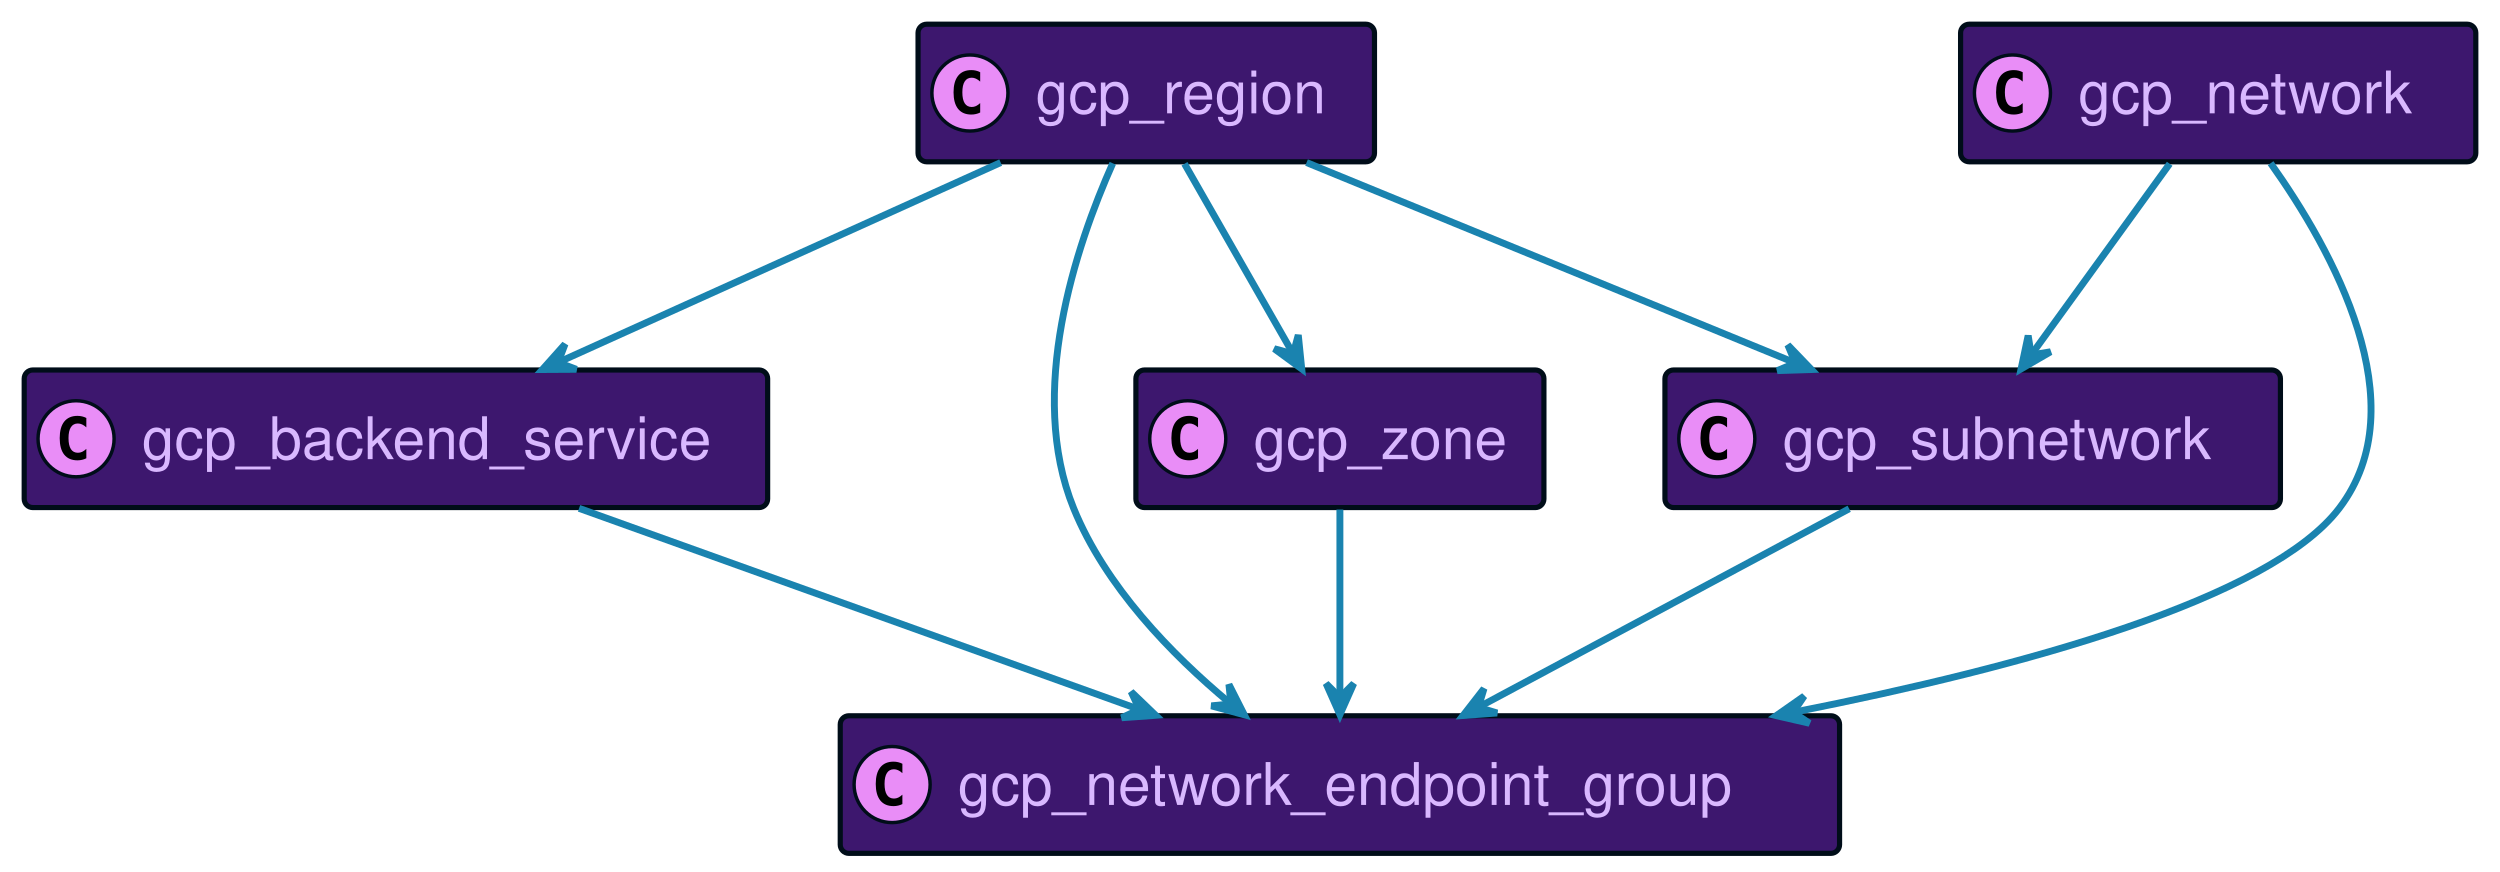
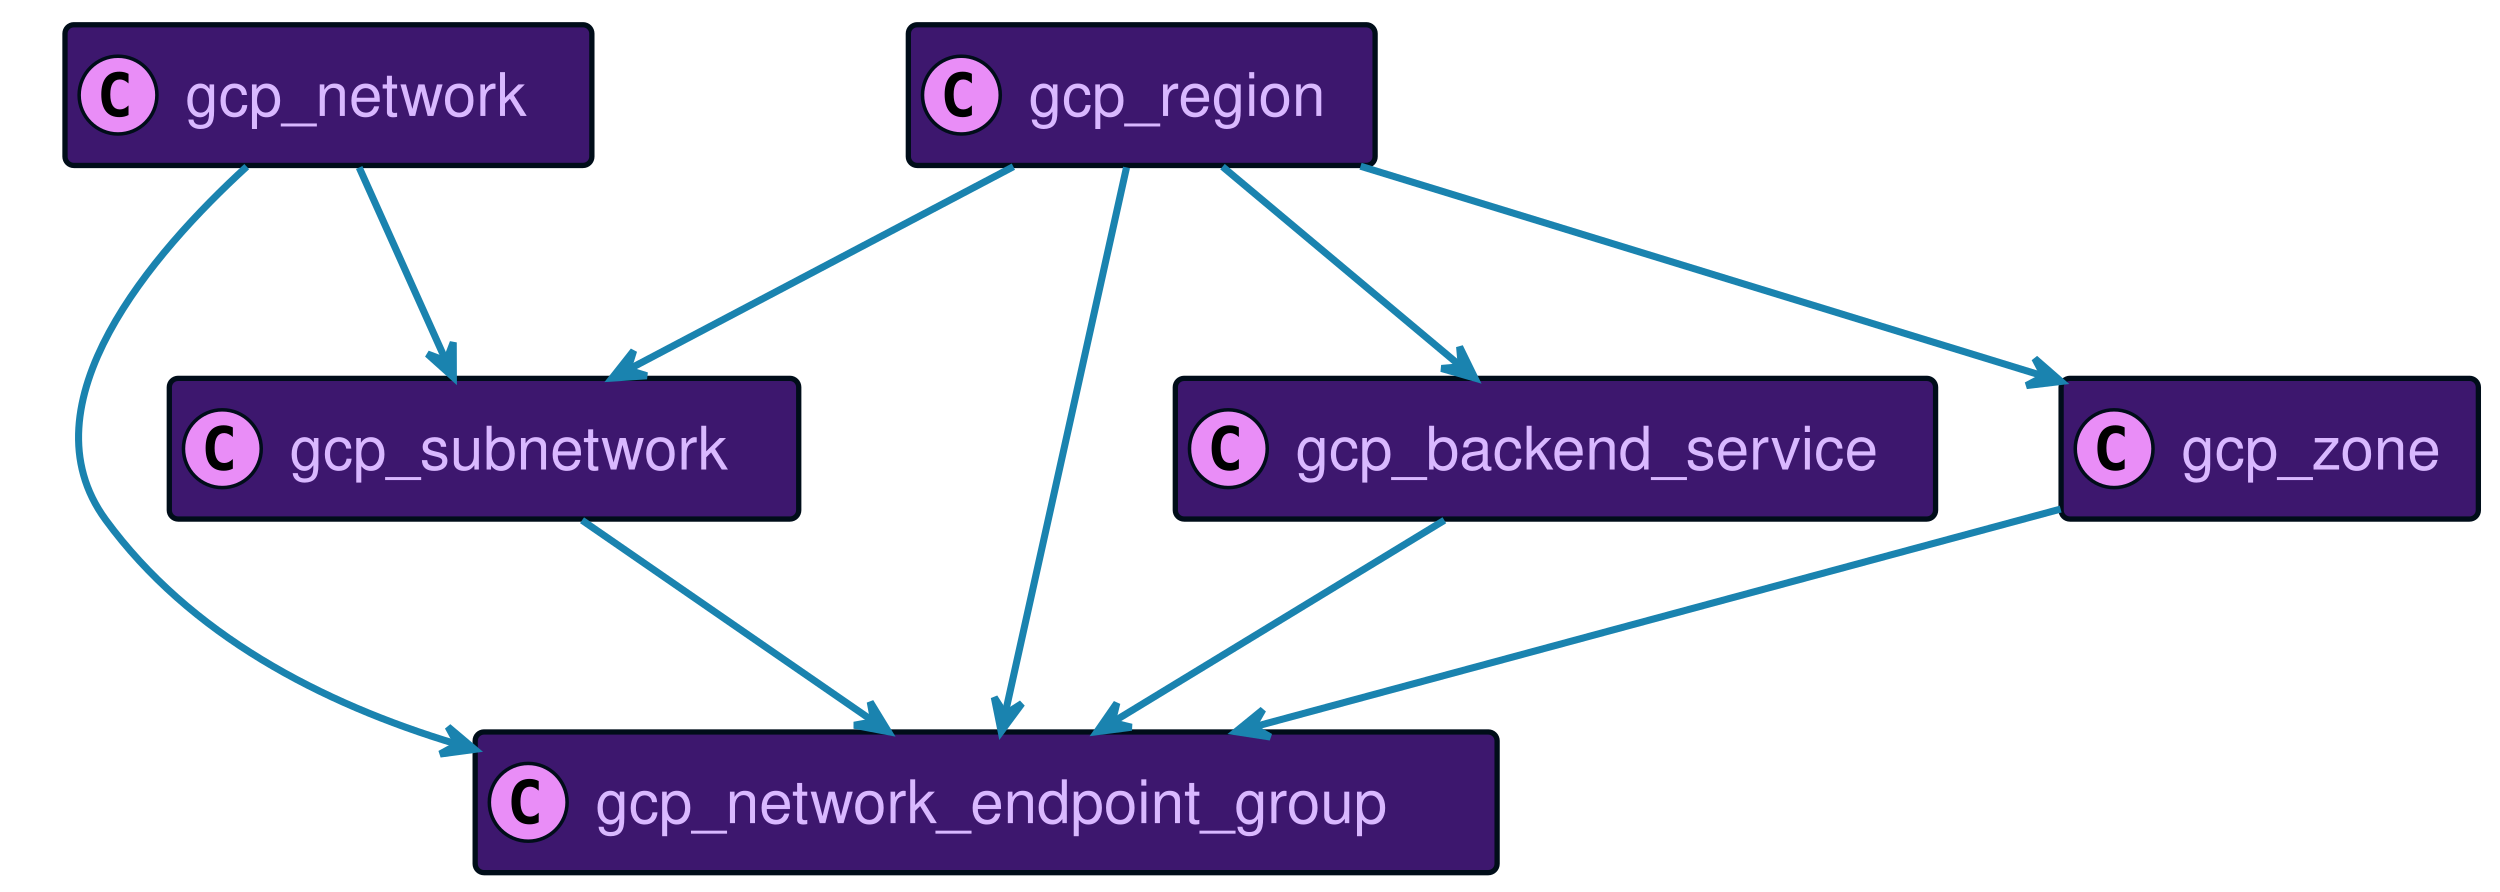
- <svg xmlns="http://www.w3.org/2000/svg" xmlns:xlink="http://www.w3.org/1999/xlink" width="723" height="252" preserveAspectRatio="none" style="width:723px;height:252px;background:#00000000">
-   <a xlink:actuate="onRequest" xlink:href="#a" xlink:show="new" xlink:title="#gcp_backend_service" xlink:type="simple" target="_top">
-     <rect id="a" width="215" height="39.789" x="7" y="107" fill="#3D176E" rx="2.5" ry="2.5" style="stroke:#000d19;stroke-width:1.5" />
-     <circle cx="22" cy="126.894" r="11" fill="#E98DF7" style="stroke:#000d19;stroke-width:1" />
-     <path d="M24.969 132.535q-.578.297-1.219.438-.64.156-1.344.156-2.5 0-3.828-1.64-1.312-1.657-1.312-4.782t1.312-4.781q1.328-1.657 3.828-1.657.703 0 1.344.157.656.156 1.219.453v2.719q-.625-.579-1.219-.844-.594-.281-1.219-.281-1.343 0-2.031 1.078-.688 1.062-.688 3.156 0 2.094.688 3.172.688 1.062 2.031 1.062.625 0 1.219-.265.594-.281 1.219-.86v2.72Z" />
-     <text x="41" y="132.78" fill="#D9B8FF" font-family="Helvetica" font-size="17" textLength="173">gcp_backend_service</text>
+ <svg xmlns="http://www.w3.org/2000/svg" xmlns:xlink="http://www.w3.org/1999/xlink" width="707" height="252" preserveAspectRatio="none" style="width:707px;height:252px;background:#00000000">
+   <a xlink:actuate="onRequest" xlink:href="#a" xlink:show="new" xlink:title="#gcp_network" xlink:type="simple" target="_top">
+     <rect id="a" width="149" height="39.789" x="18.38" y="7" fill="#3D176E" rx="2.5" ry="2.5" style="stroke:#000d19;stroke-width:1.5" />
+     <circle cx="33.38" cy="26.895" r="11" fill="#E98DF7" style="stroke:#000d19;stroke-width:1" />
+     <path d="M36.349 32.535q-.578.297-1.219.438-.64.156-1.344.156-2.5 0-3.828-1.64-1.312-1.657-1.312-4.782t1.312-4.781q1.328-1.656 3.828-1.656.703 0 1.344.156.656.156 1.219.453v2.719q-.625-.578-1.219-.844-.594-.281-1.219-.281-1.343 0-2.031 1.078-.688 1.062-.688 3.156 0 2.094.688 3.172.688 1.062 2.031 1.062.625 0 1.219-.265.594-.281 1.219-.86v2.72Z" />
+     <text x="52.38" y="32.78" fill="#D9B8FF" font-family="Helvetica" font-size="17" textLength="107">gcp_network</text>
  </a>
  <a xlink:actuate="onRequest" xlink:href="#b" xlink:show="new" xlink:title="#gcp_subnetwork" xlink:type="simple" target="_top">
-     <rect id="b" width="178" height="39.789" x="481.5" y="107" fill="#3D176E" rx="2.5" ry="2.5" style="stroke:#000d19;stroke-width:1.5" />
-     <circle cx="496.5" cy="126.894" r="11" fill="#E98DF7" style="stroke:#000d19;stroke-width:1" />
-     <path d="M499.469 132.535q-.578.297-1.219.438-.64.156-1.344.156-2.5 0-3.828-1.64-1.312-1.657-1.312-4.782t1.312-4.781q1.328-1.657 3.828-1.657.703 0 1.344.157.656.156 1.219.453v2.719q-.625-.579-1.219-.844-.594-.281-1.219-.281-1.344 0-2.031 1.078-.688 1.062-.688 3.156 0 2.094.688 3.172.688 1.062 2.031 1.062.625 0 1.219-.265.594-.281 1.219-.86v2.72Z" />
-     <text x="515.5" y="132.78" fill="#D9B8FF" font-family="Helvetica" font-size="17" textLength="136">gcp_subnetwork</text>
+     <rect id="b" width="178" height="39.789" x="47.88" y="107" fill="#3D176E" rx="2.5" ry="2.5" style="stroke:#000d19;stroke-width:1.5" />
+     <circle cx="62.88" cy="126.894" r="11" fill="#E98DF7" style="stroke:#000d19;stroke-width:1" />
+     <path d="M65.849 132.535q-.578.297-1.219.438-.64.156-1.344.156-2.5 0-3.828-1.64-1.312-1.657-1.312-4.782t1.312-4.781q1.328-1.657 3.828-1.657.703 0 1.344.157.656.156 1.219.453v2.719q-.625-.579-1.219-.844-.594-.281-1.219-.281-1.343 0-2.031 1.078-.688 1.062-.688 3.156 0 2.094.688 3.172.688 1.062 2.031 1.062.625 0 1.219-.265.594-.281 1.219-.86v2.72Z" />
+     <text x="81.88" y="132.78" fill="#D9B8FF" font-family="Helvetica" font-size="17" textLength="136">gcp_subnetwork</text>
  </a>
  <a xlink:actuate="onRequest" xlink:href="#c" xlink:show="new" xlink:title="#gcp_network_endpoint_group" xlink:type="simple" target="_top">
-     <rect id="c" width="289" height="39.789" x="243" y="207" fill="#3D176E" rx="2.5" ry="2.5" style="stroke:#000d19;stroke-width:1.5" />
-     <circle cx="258" cy="226.894" r="11" fill="#E98DF7" style="stroke:#000d19;stroke-width:1" />
-     <path d="M260.969 232.535q-.578.297-1.219.438-.64.156-1.344.156-2.5 0-3.828-1.64-1.312-1.657-1.312-4.782t1.312-4.781q1.328-1.656 3.828-1.656.703 0 1.344.156.656.156 1.219.453v2.719q-.625-.579-1.219-.844-.594-.281-1.219-.281-1.344 0-2.031 1.078-.688 1.062-.688 3.156 0 2.094.688 3.172.688 1.062 2.031 1.062.625 0 1.219-.265.594-.281 1.219-.86v2.72Z" />
-     <text x="277" y="232.78" fill="#D9B8FF" font-family="Helvetica" font-size="17" textLength="247">gcp_network_endpoint_group</text>
+     <rect id="c" width="289" height="39.789" x="134.38" y="207" fill="#3D176E" rx="2.5" ry="2.5" style="stroke:#000d19;stroke-width:1.5" />
+     <circle cx="149.38" cy="226.894" r="11" fill="#E98DF7" style="stroke:#000d19;stroke-width:1" />
+     <path d="M152.349 232.535q-.578.297-1.219.438-.64.156-1.344.156-2.5 0-3.828-1.64-1.312-1.657-1.312-4.782t1.312-4.781q1.328-1.656 3.828-1.656.703 0 1.344.156.656.156 1.219.453v2.719q-.625-.579-1.219-.844-.594-.281-1.219-.281-1.344 0-2.031 1.078-.688 1.062-.688 3.156 0 2.094.688 3.172.688 1.062 2.031 1.062.625 0 1.219-.265.594-.281 1.219-.86v2.72Z" />
+     <text x="168.38" y="232.78" fill="#D9B8FF" font-family="Helvetica" font-size="17" textLength="247">gcp_network_endpoint_group</text>
  </a>
-   <a xlink:actuate="onRequest" xlink:href="#d" xlink:show="new" xlink:title="#gcp_region" xlink:type="simple" target="_top">
-     <rect id="d" width="132" height="39.789" x="265.5" y="7" fill="#3D176E" rx="2.5" ry="2.5" style="stroke:#000d19;stroke-width:1.5" />
-     <circle cx="280.5" cy="26.895" r="11" fill="#E98DF7" style="stroke:#000d19;stroke-width:1" />
-     <path d="M283.469 32.535q-.578.297-1.219.438-.64.156-1.344.156-2.5 0-3.828-1.64-1.312-1.657-1.312-4.782t1.312-4.781q1.328-1.656 3.828-1.656.703 0 1.344.156.656.156 1.219.453v2.719q-.625-.578-1.219-.844-.594-.281-1.219-.281-1.344 0-2.031 1.078-.688 1.062-.688 3.156 0 2.094.688 3.172.688 1.062 2.031 1.062.625 0 1.219-.265.594-.281 1.219-.86v2.72Z" />
-     <text x="299.5" y="32.78" fill="#D9B8FF" font-family="Helvetica" font-size="17" textLength="90">gcp_region</text>
+   <a xlink:actuate="onRequest" xlink:href="#d" xlink:show="new" xlink:title="#gcp_backend_service" xlink:type="simple" target="_top">
+     <rect id="d" width="215" height="39.789" x="332.38" y="107" fill="#3D176E" rx="2.5" ry="2.5" style="stroke:#000d19;stroke-width:1.5" />
+     <circle cx="347.38" cy="126.894" r="11" fill="#E98DF7" style="stroke:#000d19;stroke-width:1" />
+     <path d="M350.349 132.535q-.578.297-1.219.438-.64.156-1.344.156-2.5 0-3.828-1.64-1.312-1.657-1.312-4.782t1.312-4.781q1.328-1.657 3.828-1.657.703 0 1.344.157.656.156 1.219.453v2.719q-.625-.579-1.219-.844-.594-.281-1.219-.281-1.344 0-2.031 1.078-.688 1.062-.688 3.156 0 2.094.688 3.172.688 1.062 2.031 1.062.625 0 1.219-.265.594-.281 1.219-.86v2.72Z" />
+     <text x="366.38" y="132.78" fill="#D9B8FF" font-family="Helvetica" font-size="17" textLength="173">gcp_backend_service</text>
  </a>
-   <a xlink:actuate="onRequest" xlink:href="#e" xlink:show="new" xlink:title="#gcp_zone" xlink:type="simple" target="_top">
-     <rect id="e" width="118" height="39.789" x="328.5" y="107" fill="#3D176E" rx="2.5" ry="2.5" style="stroke:#000d19;stroke-width:1.5" />
-     <circle cx="343.5" cy="126.894" r="11" fill="#E98DF7" style="stroke:#000d19;stroke-width:1" />
-     <path d="M346.469 132.535q-.578.297-1.219.438-.64.156-1.344.156-2.5 0-3.828-1.64-1.312-1.657-1.312-4.782t1.312-4.781q1.328-1.657 3.828-1.657.703 0 1.344.157.656.156 1.219.453v2.719q-.625-.579-1.219-.844-.594-.281-1.219-.281-1.344 0-2.031 1.078-.688 1.062-.688 3.156 0 2.094.688 3.172.688 1.062 2.031 1.062.625 0 1.219-.265.594-.281 1.219-.86v2.72Z" />
-     <text x="362.5" y="132.78" fill="#D9B8FF" font-family="Helvetica" font-size="17" textLength="76">gcp_zone</text>
+   <a xlink:actuate="onRequest" xlink:href="#e" xlink:show="new" xlink:title="#gcp_region" xlink:type="simple" target="_top">
+     <rect id="e" width="132" height="39.789" x="256.88" y="7" fill="#3D176E" rx="2.5" ry="2.5" style="stroke:#000d19;stroke-width:1.5" />
+     <circle cx="271.88" cy="26.895" r="11" fill="#E98DF7" style="stroke:#000d19;stroke-width:1" />
+     <path d="M274.849 32.535q-.578.297-1.219.438-.64.156-1.344.156-2.5 0-3.828-1.64-1.312-1.657-1.312-4.782t1.312-4.781q1.328-1.656 3.828-1.656.703 0 1.344.156.656.156 1.219.453v2.719q-.625-.578-1.219-.844-.594-.281-1.219-.281-1.344 0-2.031 1.078-.688 1.062-.688 3.156 0 2.094.688 3.172.688 1.062 2.031 1.062.625 0 1.219-.265.594-.281 1.219-.86v2.72Z" />
+     <text x="290.88" y="32.78" fill="#D9B8FF" font-family="Helvetica" font-size="17" textLength="90">gcp_region</text>
  </a>
-   <a xlink:actuate="onRequest" xlink:href="#f" xlink:show="new" xlink:title="#gcp_network" xlink:type="simple" target="_top">
-     <rect id="f" width="149" height="39.789" x="567" y="7" fill="#3D176E" rx="2.5" ry="2.5" style="stroke:#000d19;stroke-width:1.5" />
-     <circle cx="582" cy="26.895" r="11" fill="#E98DF7" style="stroke:#000d19;stroke-width:1" />
-     <path d="M584.969 32.535q-.578.297-1.219.438-.64.156-1.344.156-2.5 0-3.828-1.64-1.312-1.657-1.312-4.782t1.312-4.781q1.328-1.656 3.828-1.656.703 0 1.344.156.656.156 1.219.453v2.719q-.625-.578-1.219-.844-.594-.281-1.219-.281-1.343 0-2.031 1.078-.688 1.062-.688 3.156 0 2.094.688 3.172.688 1.062 2.031 1.062.625 0 1.219-.265.594-.281 1.219-.86v2.72Z" />
-     <text x="601" y="32.78" fill="#D9B8FF" font-family="Helvetica" font-size="17" textLength="107">gcp_network</text>
+   <a xlink:actuate="onRequest" xlink:href="#f" xlink:show="new" xlink:title="#gcp_zone" xlink:type="simple" target="_top">
+     <rect id="f" width="118" height="39.789" x="582.88" y="107" fill="#3D176E" rx="2.5" ry="2.5" style="stroke:#000d19;stroke-width:1.5" />
+     <circle cx="597.88" cy="126.894" r="11" fill="#E98DF7" style="stroke:#000d19;stroke-width:1" />
+     <path d="M600.849 132.535q-.578.297-1.219.438-.64.156-1.344.156-2.5 0-3.828-1.64-1.312-1.657-1.312-4.782t1.312-4.781q1.328-1.657 3.828-1.657.703 0 1.344.157.656.156 1.219.453v2.719q-.625-.579-1.219-.844-.594-.281-1.219-.281-1.343 0-2.031 1.078-.688 1.062-.688 3.156 0 2.094.688 3.172.688 1.062 2.031 1.062.625 0 1.219-.265.594-.281 1.219-.86v2.72Z" />
+     <text x="616.88" y="132.78" fill="#D9B8FF" font-family="Helvetica" font-size="17" textLength="76">gcp_zone</text>
  </a>
-   <path fill="none" d="M167.46 147.01c46.47 16.68 113.94 40.9 161.89 58.12" style="stroke:#1a83af;stroke-width:2" />
-   <path fill="#1A83AF" d="m334.22 206.87-7.103-6.823 2.401 5.122-5.122 2.401 9.824-.7z" style="stroke:#1a83af;stroke-width:2" />
-   <path fill="none" d="M534.78 147.13c-30.73 16.46-75.04 40.19-107.03 57.31" style="stroke:#1a83af;stroke-width:2" />
-   <path fill="#1A83AF" d="m423.13 206.92 9.822-.724-5.415-1.637 1.637-5.415-6.044 7.776z" style="stroke:#1a83af;stroke-width:2" />
-   <path fill="none" d="M377.86 47.01c40.52 16.62 99.27 40.71 141.22 57.91" style="stroke:#1a83af;stroke-width:2" />
-   <path fill="#1A83AF" d="m523.86 106.87-6.826-7.1 2.196 5.214-5.214 2.195 9.844-.309z" style="stroke:#1a83af;stroke-width:2" />
-   <path fill="none" d="M321.81 47.23c-10.75 24.12-24.9 66.35-11.31 99.77 9.18 22.57 28.25 42.22 45.12 56.27" style="stroke:#1a83af;stroke-width:2" />
-   <path fill="#1A83AF" d="m359.85 206.72-4.447-8.788.572 5.628-5.628.572 9.503 2.588z" style="stroke:#1a83af;stroke-width:2" />
-   <path fill="none" d="M342.56 47.36c8.98 15.71 21.67 37.92 31.28 54.73" style="stroke:#1a83af;stroke-width:2" />
-   <path fill="#1A83AF" d="m376.46 106.68-1-9.798-1.484 5.459-5.458-1.485 7.942 5.824z" style="stroke:#1a83af;stroke-width:2" />
-   <path fill="none" d="M289.4 47.01c-36.71 16.58-89.91 40.61-127.98 57.8" style="stroke:#1a83af;stroke-width:2" />
-   <path fill="#1A83AF" d="m156.85 106.87 9.849-.057-5.292-2 2-5.292-6.557 7.349z" style="stroke:#1a83af;stroke-width:2" />
-   <path fill="none" d="M387.5 147.36v54.3" style="stroke:#1a83af;stroke-width:2" />
-   <path fill="#1A83AF" d="m387.5 206.68 4-9-4 4-4-4 4 9z" style="stroke:#1a83af;stroke-width:2" />
-   <path fill="none" d="M656.66 47.2c17.95 25.23 42.71 69.84 19.84 99.8-19.99 26.19-90.99 45.81-157.6 58.94" style="stroke:#1a83af;stroke-width:2" />
-   <path fill="#1A83AF" d="m513.7 206.96 9.599 2.206-4.691-3.162 3.161-4.69-8.069 5.646z" style="stroke:#1a83af;stroke-width:2" />
-   <path fill="none" d="M627.47 47.36c-11.47 15.84-27.74 38.3-39.96 55.16" style="stroke:#1a83af;stroke-width:2" />
-   <path fill="#1A83AF" d="m584.5 106.68 8.522-4.937-5.586.89-.89-5.587-2.046 9.634z" style="stroke:#1a83af;stroke-width:2" />
+   <path fill="none" d="M101.57 47.36c7.05 15.71 17.03 37.92 24.57 54.73" style="stroke:#1a83af;stroke-width:2" />
+   <path fill="#1A83AF" d="m128.21 106.68-.031-9.849-2.014 5.287-5.287-2.014 7.332 6.576z" style="stroke:#1a83af;stroke-width:2" />
+   <path fill="none" d="M69.78 47.12C43.16 71.49 6 114.37 29.88 147c23.71 32.4 60.8 51.84 99.18 63.4" style="stroke:#1a83af;stroke-width:2" />
+   <path fill="#1A83AF" d="m134.23 211.92-7.52-6.36 2.72 4.96-4.96 2.72 9.76-1.32z" style="stroke:#1a83af;stroke-width:2" />
+   <path fill="none" d="M164.6 147.13c23.65 16.32 57.66 39.8 82.43 56.89" style="stroke:#1a83af;stroke-width:2" />
+   <path fill="#1A83AF" d="m251.23 206.92-5.13-8.407 1.017 5.565-5.565 1.017 9.678 1.825z" style="stroke:#1a83af;stroke-width:2" />
+   <path fill="none" d="M408.46 147.13c-26.93 16.39-65.71 39.99-93.82 57.1" style="stroke:#1a83af;stroke-width:2" />
+   <path fill="#1A83AF" d="m310.23 206.92 9.768-1.263-5.497-1.337 1.337-5.496-5.608 8.096z" style="stroke:#1a83af;stroke-width:2" />
+   <path fill="none" d="M286.58 47.13c-31.24 16.46-76.28 40.19-108.79 57.31" style="stroke:#1a83af;stroke-width:2" />
+   <path fill="#1A83AF" d="m173.09 106.92 9.827-.648-5.401-1.679 1.678-5.402-6.104 7.729z" style="stroke:#1a83af;stroke-width:2" />
+   <path fill="none" d="M345.72 47.13c19.32 16.19 47.05 39.41 67.41 56.47" style="stroke:#1a83af;stroke-width:2" />
+   <path fill="#1A83AF" d="m417.1 106.92-4.32-8.85.49 5.635-5.635.492 9.465 2.723z" style="stroke:#1a83af;stroke-width:2" />
+   <path fill="none" d="M384.76 47.01c55.58 17.08 136.85 42.04 193.08 59.32" style="stroke:#1a83af;stroke-width:2" />
+   <path fill="#1A83AF" d="m582.86 107.87-7.422-6.475 2.644 5.002-5.001 2.643 9.779-1.17z" style="stroke:#1a83af;stroke-width:2" />
+   <path fill="none" d="m318.58 47.35-34.31 154.4" style="stroke:#1a83af;stroke-width:2" />
+   <path fill="#1A83AF" d="m283.13 206.87 5.862-7.914-4.774 3.034-3.034-4.775 1.946 9.655z" style="stroke:#1a83af;stroke-width:2" />
+   <path fill="none" d="M582.75 143.96c-62.29 16.82-160.58 43.35-228.42 61.67" style="stroke:#1a83af;stroke-width:2" />
+   <path fill="#1A83AF" d="m349.5 206.93 9.735 1.496-4.91-2.81 2.809-4.91-7.634 6.224z" style="stroke:#1a83af;stroke-width:2" />
</svg>
